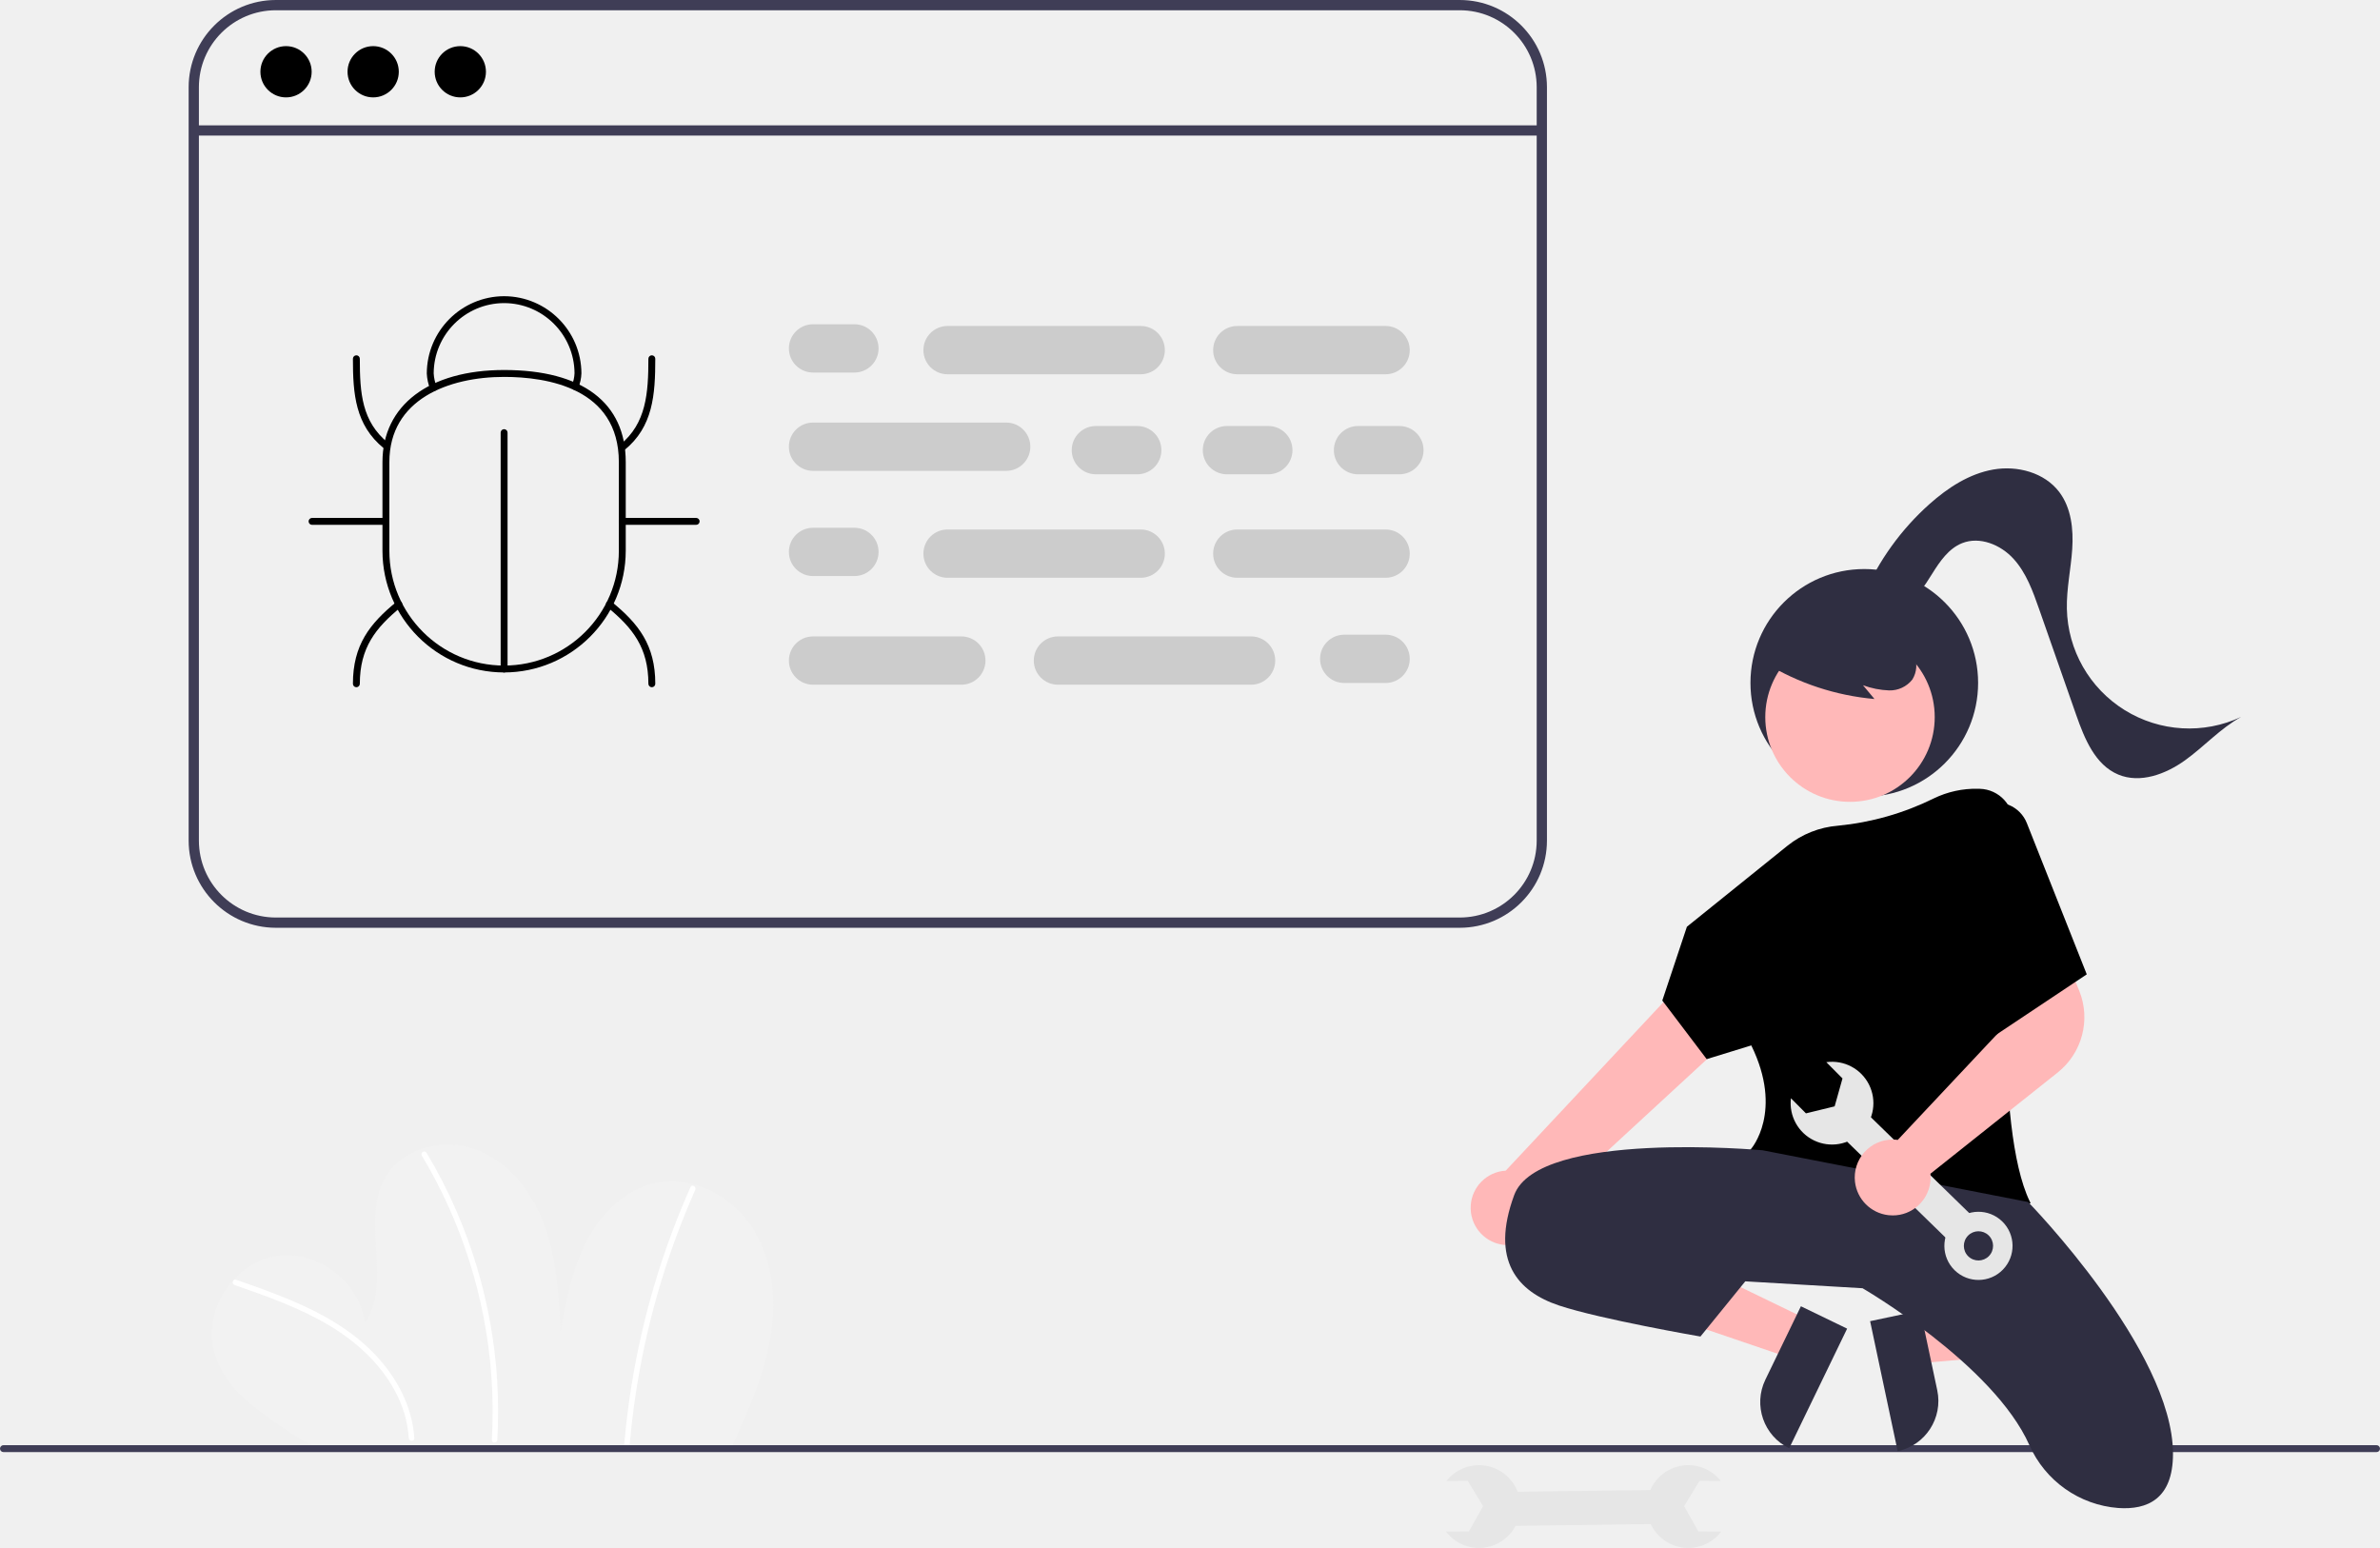
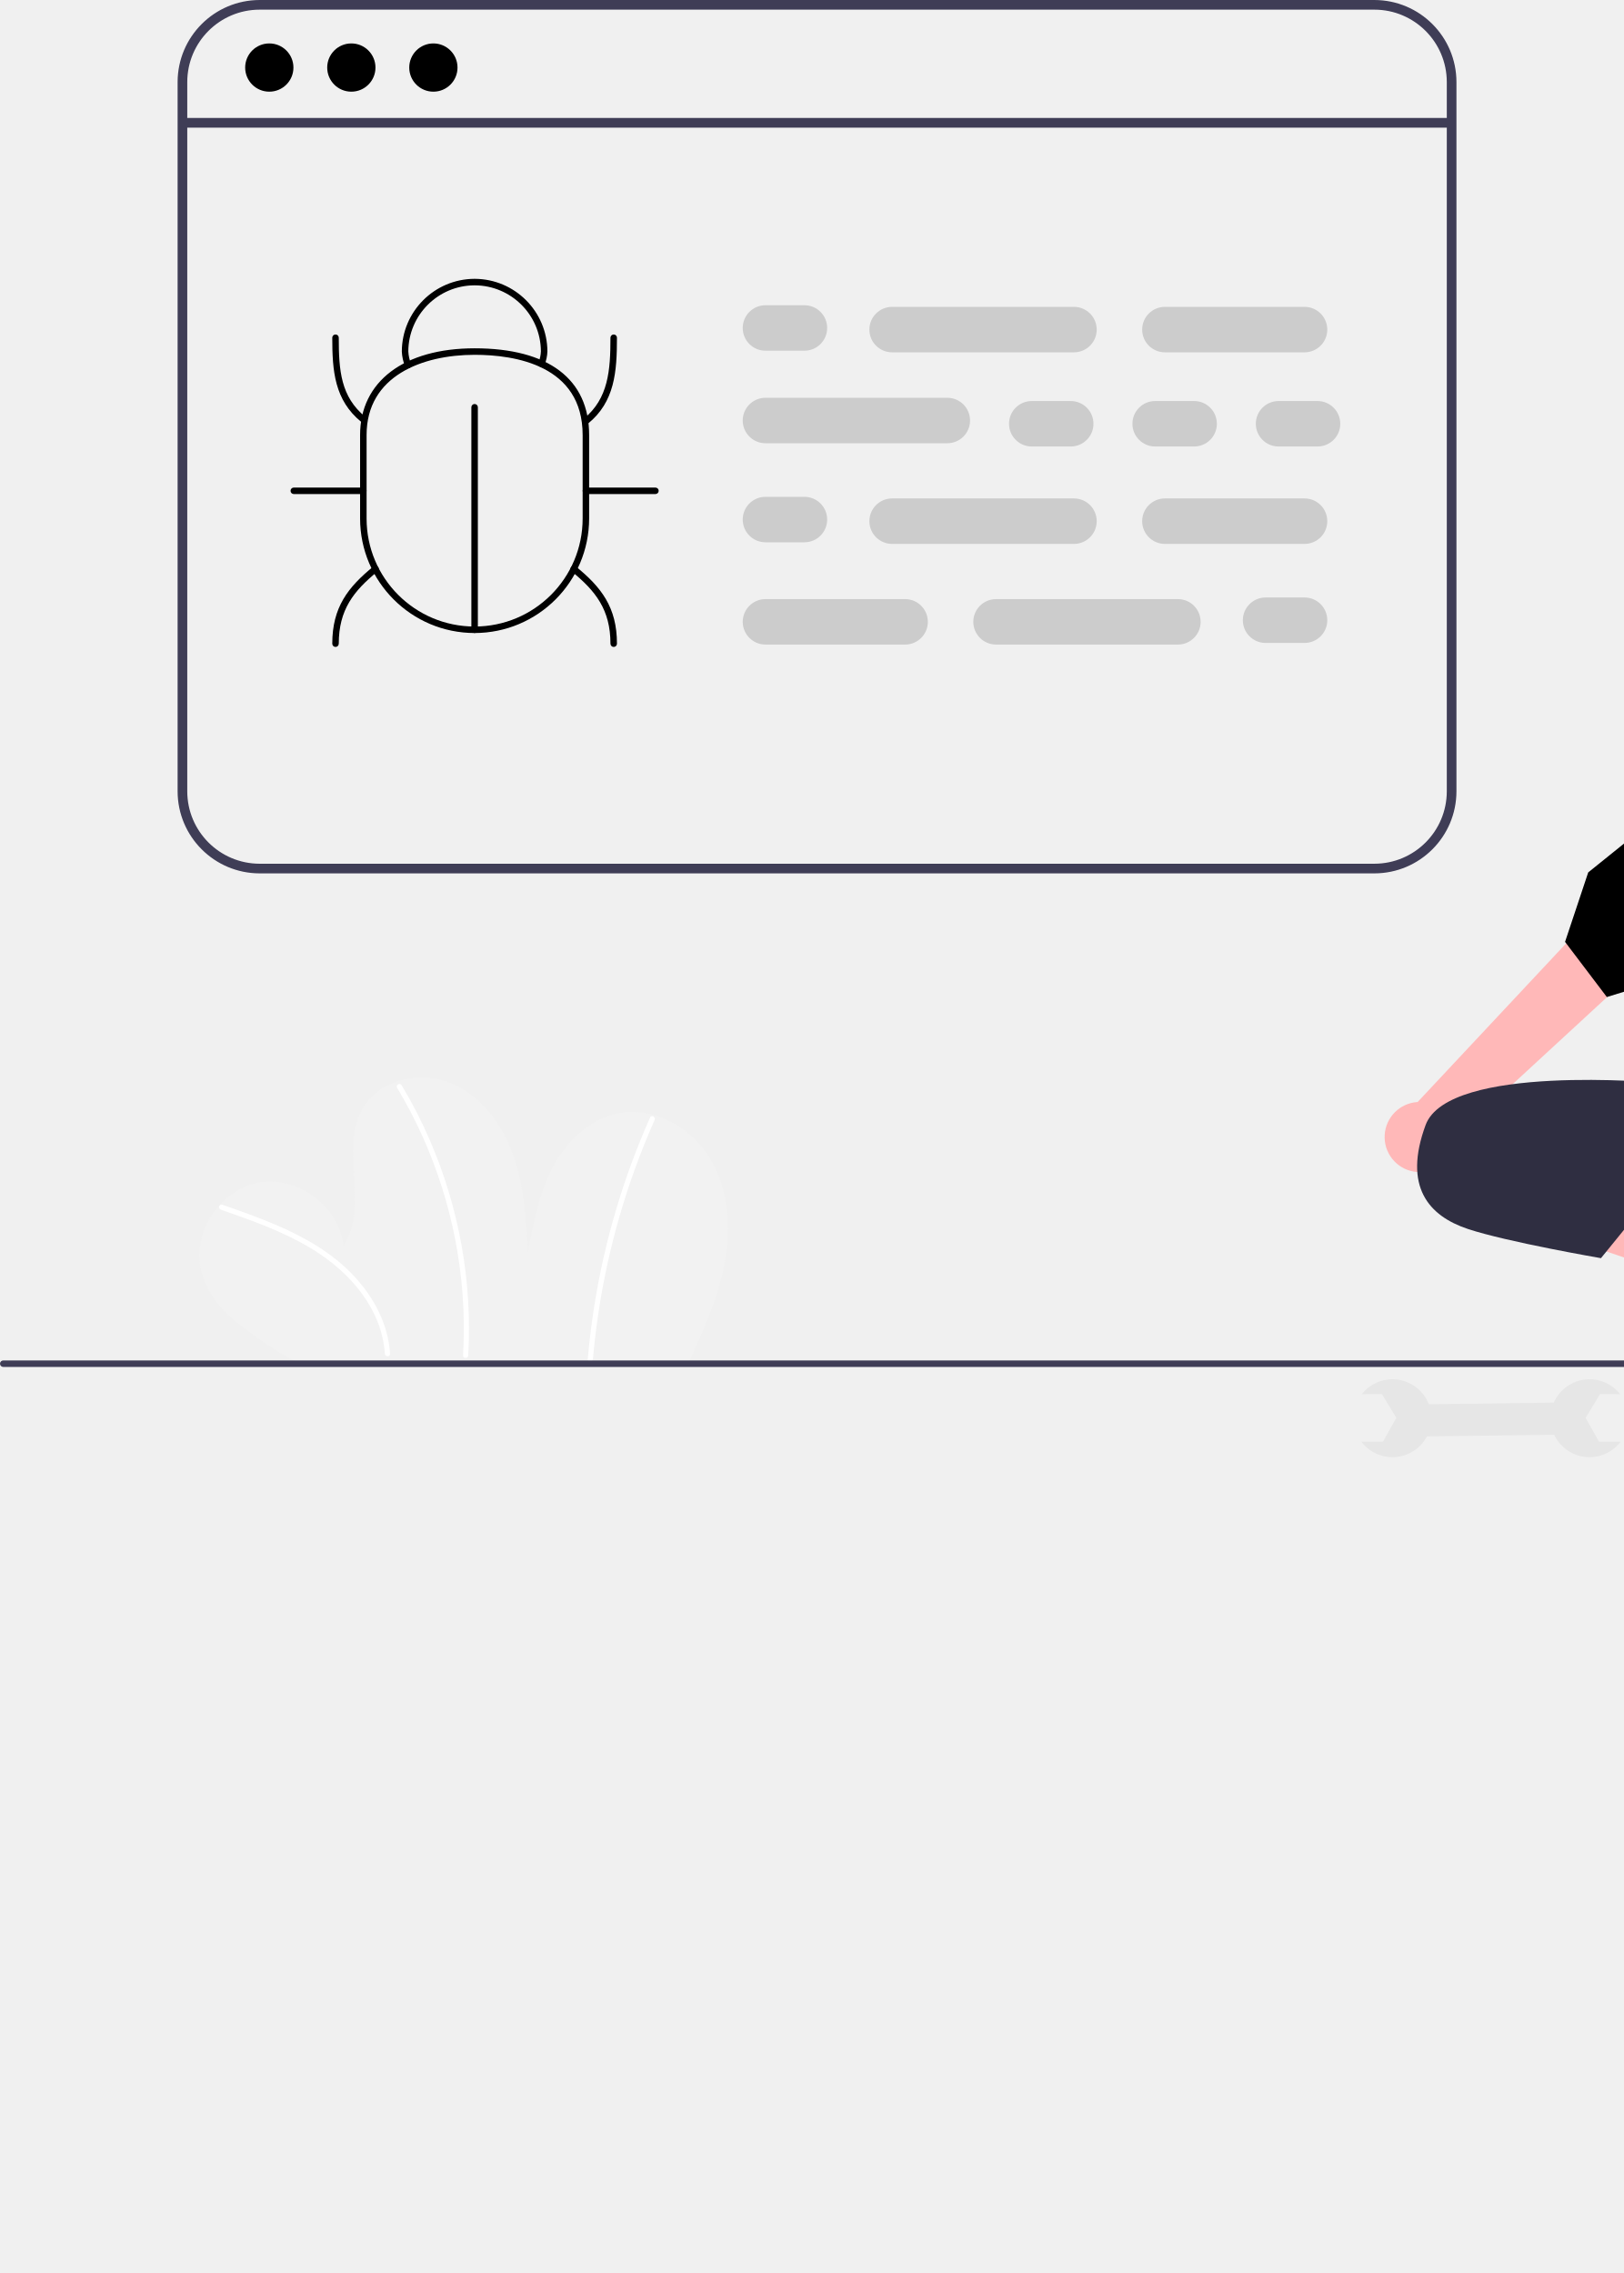
- <svg xmlns="http://www.w3.org/2000/svg" id="b42fa47e-1c96-4065-899a-c733dc223382" data-name="Layer 1" width="690" height="448.759" viewBox="0 0 690 448.759">
+ <svg xmlns="http://www.w3.org/2000/svg" id="b42fa47e-1c96-4065-899a-c733dc223382" data-name="Layer 1" width="500" height="700" viewBox="0 0 500 700">
  <path d="M466.813,645.731c4.668-10.084,9.333-20.317,11.359-31.242s1.176-22.783-4.627-32.259-17.228-15.902-28.132-13.76c-8.955,1.759-16.146,8.813-20.357,16.91S419.158,602.61,417.52,611.588c-.529-10.2-1.09-20.564-4.478-30.2s-10.06-18.615-19.569-22.343-21.879-.796-26.891,8.103c-7.061,12.538,2.302,30.125-5.817,42.006-1.393-11.917-13.855-21.332-25.699-19.416s-20.701,14.781-18.265,26.529c1.45,6.99,6.219,12.936,11.922,17.232s12.334,9.274,18.895,12.09Z" transform="translate(-255 -225.6204)" fill="#f2f2f2" />
  <path d="M323.02,598.158c9.408,3.289,18.903,6.614,27.492,11.756,7.698,4.608,14.553,10.812,18.882,18.757a33.356,33.356,0,0,1,4.126,13.859c.063,1.018,1.655,1.025,1.592,0-.557-9.061-4.972-17.353-11.087-23.911-6.704-7.19-15.392-12.1-24.361-15.91-5.318-2.259-10.769-4.179-16.221-6.085-.969-.339-1.385,1.198-.423,1.535Z" transform="translate(-255 -225.6204)" fill="#fff" />
  <path d="M377.287,560.625a143.383,143.383,0,0,1,13.791,30.616,145.117,145.117,0,0,1,6.361,32.968,143.305,143.305,0,0,1,.152,18.837c-.059,1.023,1.533,1.02,1.592,0a145.194,145.194,0,0,0-2.04-33.82,146.926,146.926,0,0,0-9.769-32.44,143.25,143.25,0,0,0-8.712-16.963.796.796,0,0,0-1.374.803Z" transform="translate(-255 -225.6204)" fill="#fff" />
  <path d="M455.188,569.767a232.044,232.044,0,0,0-17.116,57.578q-1.342,8.365-2.078,16.812c-.089,1.02,1.503,1.014,1.592,0a231.209,231.209,0,0,1,12.738-58.025q2.834-7.892,6.239-15.562c.412-.928-.959-1.739-1.374-.803Z" transform="translate(-255 -225.6204)" fill="#fff" />
  <rect x="709.176" y="639.478" width="9.882" height="46.588" transform="translate(1112.595 -285.4804) rotate(89.25872)" fill="#e6e6e6" />
  <path d="M754.027,669.616l-6.653-.019-4.112-7.337,4.445-7.312,6.181.018a11.999,11.999,0,1,0,.139,14.651Z" transform="translate(-255 -225.6204)" fill="#e6e6e6" />
  <path d="M674.208,669.616l6.653-.019,4.112-7.337-4.445-7.312-6.181.018a11.999,11.999,0,1,1-.139,14.651Z" transform="translate(-255 -225.6204)" fill="#e6e6e6" />
  <path d="M944,646.59H256a1,1,0,0,1,0-2H944a1,1,0,0,1,0,2Z" transform="translate(-255 -225.6204)" fill="#3f3d56" />
  <circle cx="540.486" cy="197.969" r="33" fill="#2f2e41" />
  <polygon points="553.859 383.226 556.401 395.219 603.871 391.124 600.12 373.423 553.859 383.226" fill="#ffb8b8" />
  <path d="M789.188,618.497h38.531a0,0,0,0,1,0,0v14.887a0,0,0,0,1,0,0H804.075a14.887,14.887,0,0,1-14.887-14.887v0A0,0,0,0,1,789.188,618.497Z" transform="translate(108.7105 1320.973) rotate(-101.9647)" fill="#2f2e41" />
  <polygon points="524.12 382.586 518.777 393.621 473.673 378.264 481.559 361.979 524.12 382.586" fill="#ffb8b8" />
  <path d="M771.037,617.456h23.644a0,0,0,0,1,0,0v14.887a0,0,0,0,1,0,0H756.151a0,0,0,0,1,0,0v0A14.887,14.887,0,0,1,771.037,617.456Z" transform="translate(-379.9408 824.8682) rotate(-64.16458)" fill="#2f2e41" />
  <path d="M690.259,586.414a10.743,10.743,0,0,0,12.709-10.48l74.374-68.571-18.47-14.305-67.337,71.943a10.801,10.801,0,0,0-1.275,21.413Z" transform="translate(-255 -225.6204)" fill="#ffb8b8" />
  <circle cx="536.344" cy="207.898" r="24.561" fill="#ffb8b8" />
  <path d="M813.386,577.893c-17.229 0-37.978-3.628-50.779-18.477l-.288-.334.297-.328c.097-.107,9.514-10.869.111-30.061L749.799,532.67,736.929,515.681l7.13-21.389,29.177-23.504a26.751,26.751,0,0,1,14.611-5.789,80.211,80.211,0,0,0,27.785-7.913,27.906,27.906,0,0,1,12.8-2.798l.574.016a9.95,9.95,0,0,1,9.641,10.708c-1.979,25.63-5.472,87.543,4.792,108.861l.265.551-.592.15A136.113,136.113,0,0,1,813.386,577.893Z" transform="translate(-255 -225.6204)" fill="#000000" />
  <path d="M765.986,559.09s-65-6-72,13,1,28,13,32,41,9,41,9l13-16,34,2s37.885,21.973,48.36,45.474A30.762,30.762,0,0,0,869.123,662.802c8.398.584,15.863-2.587,15.863-15.712,0-30-42-73-42-73Z" transform="translate(-255 -225.6204)" fill="#2f2e41" />
  <path d="M716.486,588.59s17-5,44,8" transform="translate(-255 -225.6204)" fill="#2f2e41" />
  <path d="M766.843,417.855a73.041,73.041,0,0,0,31.599,10.412l-3.331-3.991a24.477,24.477,0,0,0,7.561,1.501,8.281,8.281,0,0,0,6.75-3.159,7.702,7.702,0,0,0,.516-7.115,14.589,14.589,0,0,0-4.589-5.739,27.323,27.323,0,0,0-25.431-4.545,16.33,16.33,0,0,0-7.595,4.872,9.236,9.236,0,0,0-1.863,8.561" transform="translate(-255 -225.6204)" fill="#2f2e41" />
  <path d="M795.309,398.224A75.485,75.485,0,0,1,814.446,371.703c5.292-4.703,11.472-8.743,18.446-9.963s14.833.87,19.111,6.511c3.498,4.613,4.152,10.793,3.767,16.569s-1.676,11.497-1.553,17.284a35.468,35.468,0,0,0,50.527,31.351c-6.022,3.329-10.714,8.598-16.305,12.608s-12.963,6.76-19.312,4.11c-6.718-2.804-9.8-10.419-12.206-17.29L846.189,402.244c-1.824-5.209-3.739-10.572-7.462-14.645s-9.765-6.557-14.889-4.509c-3.884,1.552-6.413,5.258-8.63,8.804s-4.557,7.32-8.304,9.179-9.298.715-10.523-3.285" transform="translate(-255 -225.6204)" fill="#2f2e41" />
  <rect x="802.919" y="543.314" width="9.882" height="46.588" transform="translate(-416.7474 524.1384) rotate(-45.74128)" fill="#e6e6e6" />
  <path d="M821.51,579.909a9.882,9.882,0,1,0,13.975-.181A9.882,9.882,0,0,0,821.51,579.909Zm10.111,9.853a4.235,4.235,0,1,1-.077-5.989A4.235,4.235,0,0,1,831.621,589.762Z" transform="translate(-255 -225.6204)" fill="#e6e6e6" />
  <path d="M784.48,533.549l4.69,4.718-2.28,8.096-8.314,2.028-4.358-4.383a11.999,11.999,0,1,0,10.262-10.458Z" transform="translate(-255 -225.6204)" fill="#e6e6e6" />
  <path d="M803.736,577.979a11.579,11.579,0,0,1-1.268-.07,11.023,11.023,0,0,1-9.68-9.681,11.003,11.003,0,0,1,10.931-12.25,10.625,10.625,0,0,1,1.466.109L838.763,520.342l-3.505-11.685,17.605-7.892,4.934,12.06a20.49,20.49,0,0,1-6.177,23.672l-36.961,29.401a10.259,10.259,0,0,1,.06,1.079,11.018,11.018,0,0,1-3.664,8.197A10.872,10.872,0,0,1,803.736,577.979Z" transform="translate(-255 -225.6204)" fill="#ffb8b8" />
  <path d="M829.986,459.09h0a9.453,9.453,0,0,1,12.628,5.156l17.372,43.844-27,18Z" transform="translate(-255 -225.6204)" fill="#000000" />
  <path d="M703.486,469.327V250.883a25.298,25.298,0,0,0-25.262-25.262H334.954a25.298,25.298,0,0,0-25.262,25.262V469.327a25.298,25.298,0,0,0,25.262,25.262H678.224A25.298,25.298,0,0,0,703.486,469.327ZM334.954,491.618a22.317,22.317,0,0,1-22.29-22.29V250.883a22.317,22.317,0,0,1,22.29-22.29H678.224a22.317,22.317,0,0,1,22.29,22.29V469.327a22.317,22.317,0,0,1-22.29,22.29Z" transform="translate(-255 -225.6204)" fill="#3f3d56" />
  <path d="M700.514,264.924H312.664a1.486,1.486,0,1,1,0-2.972H700.514a1.486,1.486,0,0,1,0,2.972Z" transform="translate(-255 -225.6204)" fill="#3f3d56" />
  <circle cx="82.926" cy="20.804" r="7.43" fill="#000000" />
  <circle cx="108.188" cy="20.804" r="7.43" fill="#000000" />
  <circle cx="133.451" cy="20.804" r="7.43" fill="#000000" />
  <path d="M443.979,424.852a1.0 1,0,0,1-1-1c0-10.427-4.571-16.242-11.945-22.247a1.0 1,0,1,1,1.263-1.551c7.83,6.375,12.683,12.58,12.683,23.798A1.0 1,0,0,1,443.979,424.852Z" transform="translate(-255 -225.6204)" />
  <path d="M358.317,424.852a1.0 1,0,0,1-1-1c0-11.218,4.853-17.423,12.683-23.798a1.0 1,0,1,1,1.263,1.551c-7.375,6.005-11.945,11.821-11.945,22.247A1.0 1,0,0,1,358.317,424.852Z" transform="translate(-255 -225.6204)" />
  <path d="M435.413,356.322a1,1,0,0,1-.632-1.775c7.581-6.171,8.197-14.938,8.197-24.923a1,1,0,0,1,2,0c0,10.505-.672,19.748-8.935,26.474A.994.994,0,0,1,435.413,356.322Z" transform="translate(-255 -225.6204)" />
  <path d="M366.882,355.787a.994.994,0,0,1-.631-.225c-8.263-6.727-8.935-15.727-8.935-25.939a1,1,0,0,1,2,0c0,10.037.604,18.206,8.198,24.388a1,1,0,0,1-.632,1.775Z" transform="translate(-255 -225.6204)" />
  <path d="M456.828,377.772H435.413a1,1,0,0,1,0-2h21.416a1,1,0,1,1,0,2Z" transform="translate(-255 -225.6204)" />
  <path d="M366.883,377.772H345.467a1,1,0,0,1,0-2H366.883a1,1,0,0,1,0,2Z" transform="translate(-255 -225.6204)" />
  <path d="M401.148,420.569a1.0 1,0,0,1-1-1V351.039a1,1,0,0,1,2,0v68.53A1.0 1,0,0,1,401.148,420.569Z" transform="translate(-255 -225.6204)" />
  <path d="M401.148,420.569A35.305,35.305,0,0,1,365.883,385.304V359.586c0-16.468,13.513-26.699,35.265-26.699,22.741,0,35.265,9.482,35.265,26.699v25.717A35.305,35.305,0,0,1,401.148,420.569Zm0-85.681c-16.081,0-33.265,6.488-33.265,24.699v25.717a33.265,33.265,0,1,0,66.53,0V359.586C434.413,338.097,413.571,334.888,401.148,334.888Z" transform="translate(-255 -225.6204)" />
  <path d="M380.651,339.062a1,1,0,0,1-.929-.63,14.088,14.088,0,0,1-.988-4.532A22.476,22.476,0,0,1,401.089,311.491h.115a22.467,22.467,0,0,1,22.359,22.357,12.227,12.227,0,0,1-.91,4.211,1,1,0,0,1-1.85-.761,10.195,10.195,0,0,0,.761-3.487,20.454,20.454,0,0,0-20.363-20.32h-.11a20.461,20.461,0,0,0-20.359,20.362,12.076,12.076,0,0,0,.847,3.838,1.001,1.001,0,0,1-.928,1.371Z" transform="translate(-255 -225.6204)" />
  <path d="M502.71,333.623h-12a7,7,0,0,1,0-14h12a7,7,0,0,1,0,14Z" transform="translate(-255 -225.6204)" fill="#ccc" />
  <path d="M584.71,363.123h-12a7,7,0,0,1,0-14h12a7,7,0,0,1,0,14Z" transform="translate(-255 -225.6204)" fill="#ccc" />
  <path d="M622.71,363.123h-12a7,7,0,0,1,0-14h12a7,7,0,0,1,0,14Z" transform="translate(-255 -225.6204)" fill="#ccc" />
  <path d="M660.71,363.123h-12a7,7,0,0,1,0-14h12a7,7,0,0,1,0,14Z" transform="translate(-255 -225.6204)" fill="#ccc" />
  <path d="M585.71,334.123h-56a7,7,0,0,1,0-14h56a7,7,0,0,1,0,14Z" transform="translate(-255 -225.6204)" fill="#ccc" />
  <path d="M546.71,362.123h-56a7,7,0,0,1,0-14h56a7,7,0,0,1,0,14Z" transform="translate(-255 -225.6204)" fill="#ccc" />
  <path d="M656.71,334.123h-43a7,7,0,0,1,0-14h43a7,7,0,0,1,0,14Z" transform="translate(-255 -225.6204)" fill="#ccc" />
  <path d="M502.71,392.623h-12a7,7,0,0,1,0-14h12a7,7,0,0,1,0,14Z" transform="translate(-255 -225.6204)" fill="#ccc" />
  <path d="M585.71,393.123h-56a7,7,0,0,1,0-14h56a7,7,0,0,1,0,14Z" transform="translate(-255 -225.6204)" fill="#ccc" />
  <path d="M656.71,393.123h-43a7,7,0,0,1,0-14h43a7,7,0,0,1,0,14Z" transform="translate(-255 -225.6204)" fill="#ccc" />
  <path d="M637.71,416.623a7.008,7.008,0,0,1,7-7h12a7,7,0,0,1,0,14h-12A7.008,7.008,0,0,1,637.71,416.623Z" transform="translate(-255 -225.6204)" fill="#ccc" />
  <path d="M554.71,417.123a7.008,7.008,0,0,1,7-7h56a7,7,0,0,1,0,14h-56A7.008,7.008,0,0,1,554.71,417.123Z" transform="translate(-255 -225.6204)" fill="#ccc" />
  <path d="M483.71,417.123a7.008,7.008,0,0,1,7-7h43a7,7,0,0,1,0,14h-43A7.008,7.008,0,0,1,483.71,417.123Z" transform="translate(-255 -225.6204)" fill="#ccc" />
</svg>
